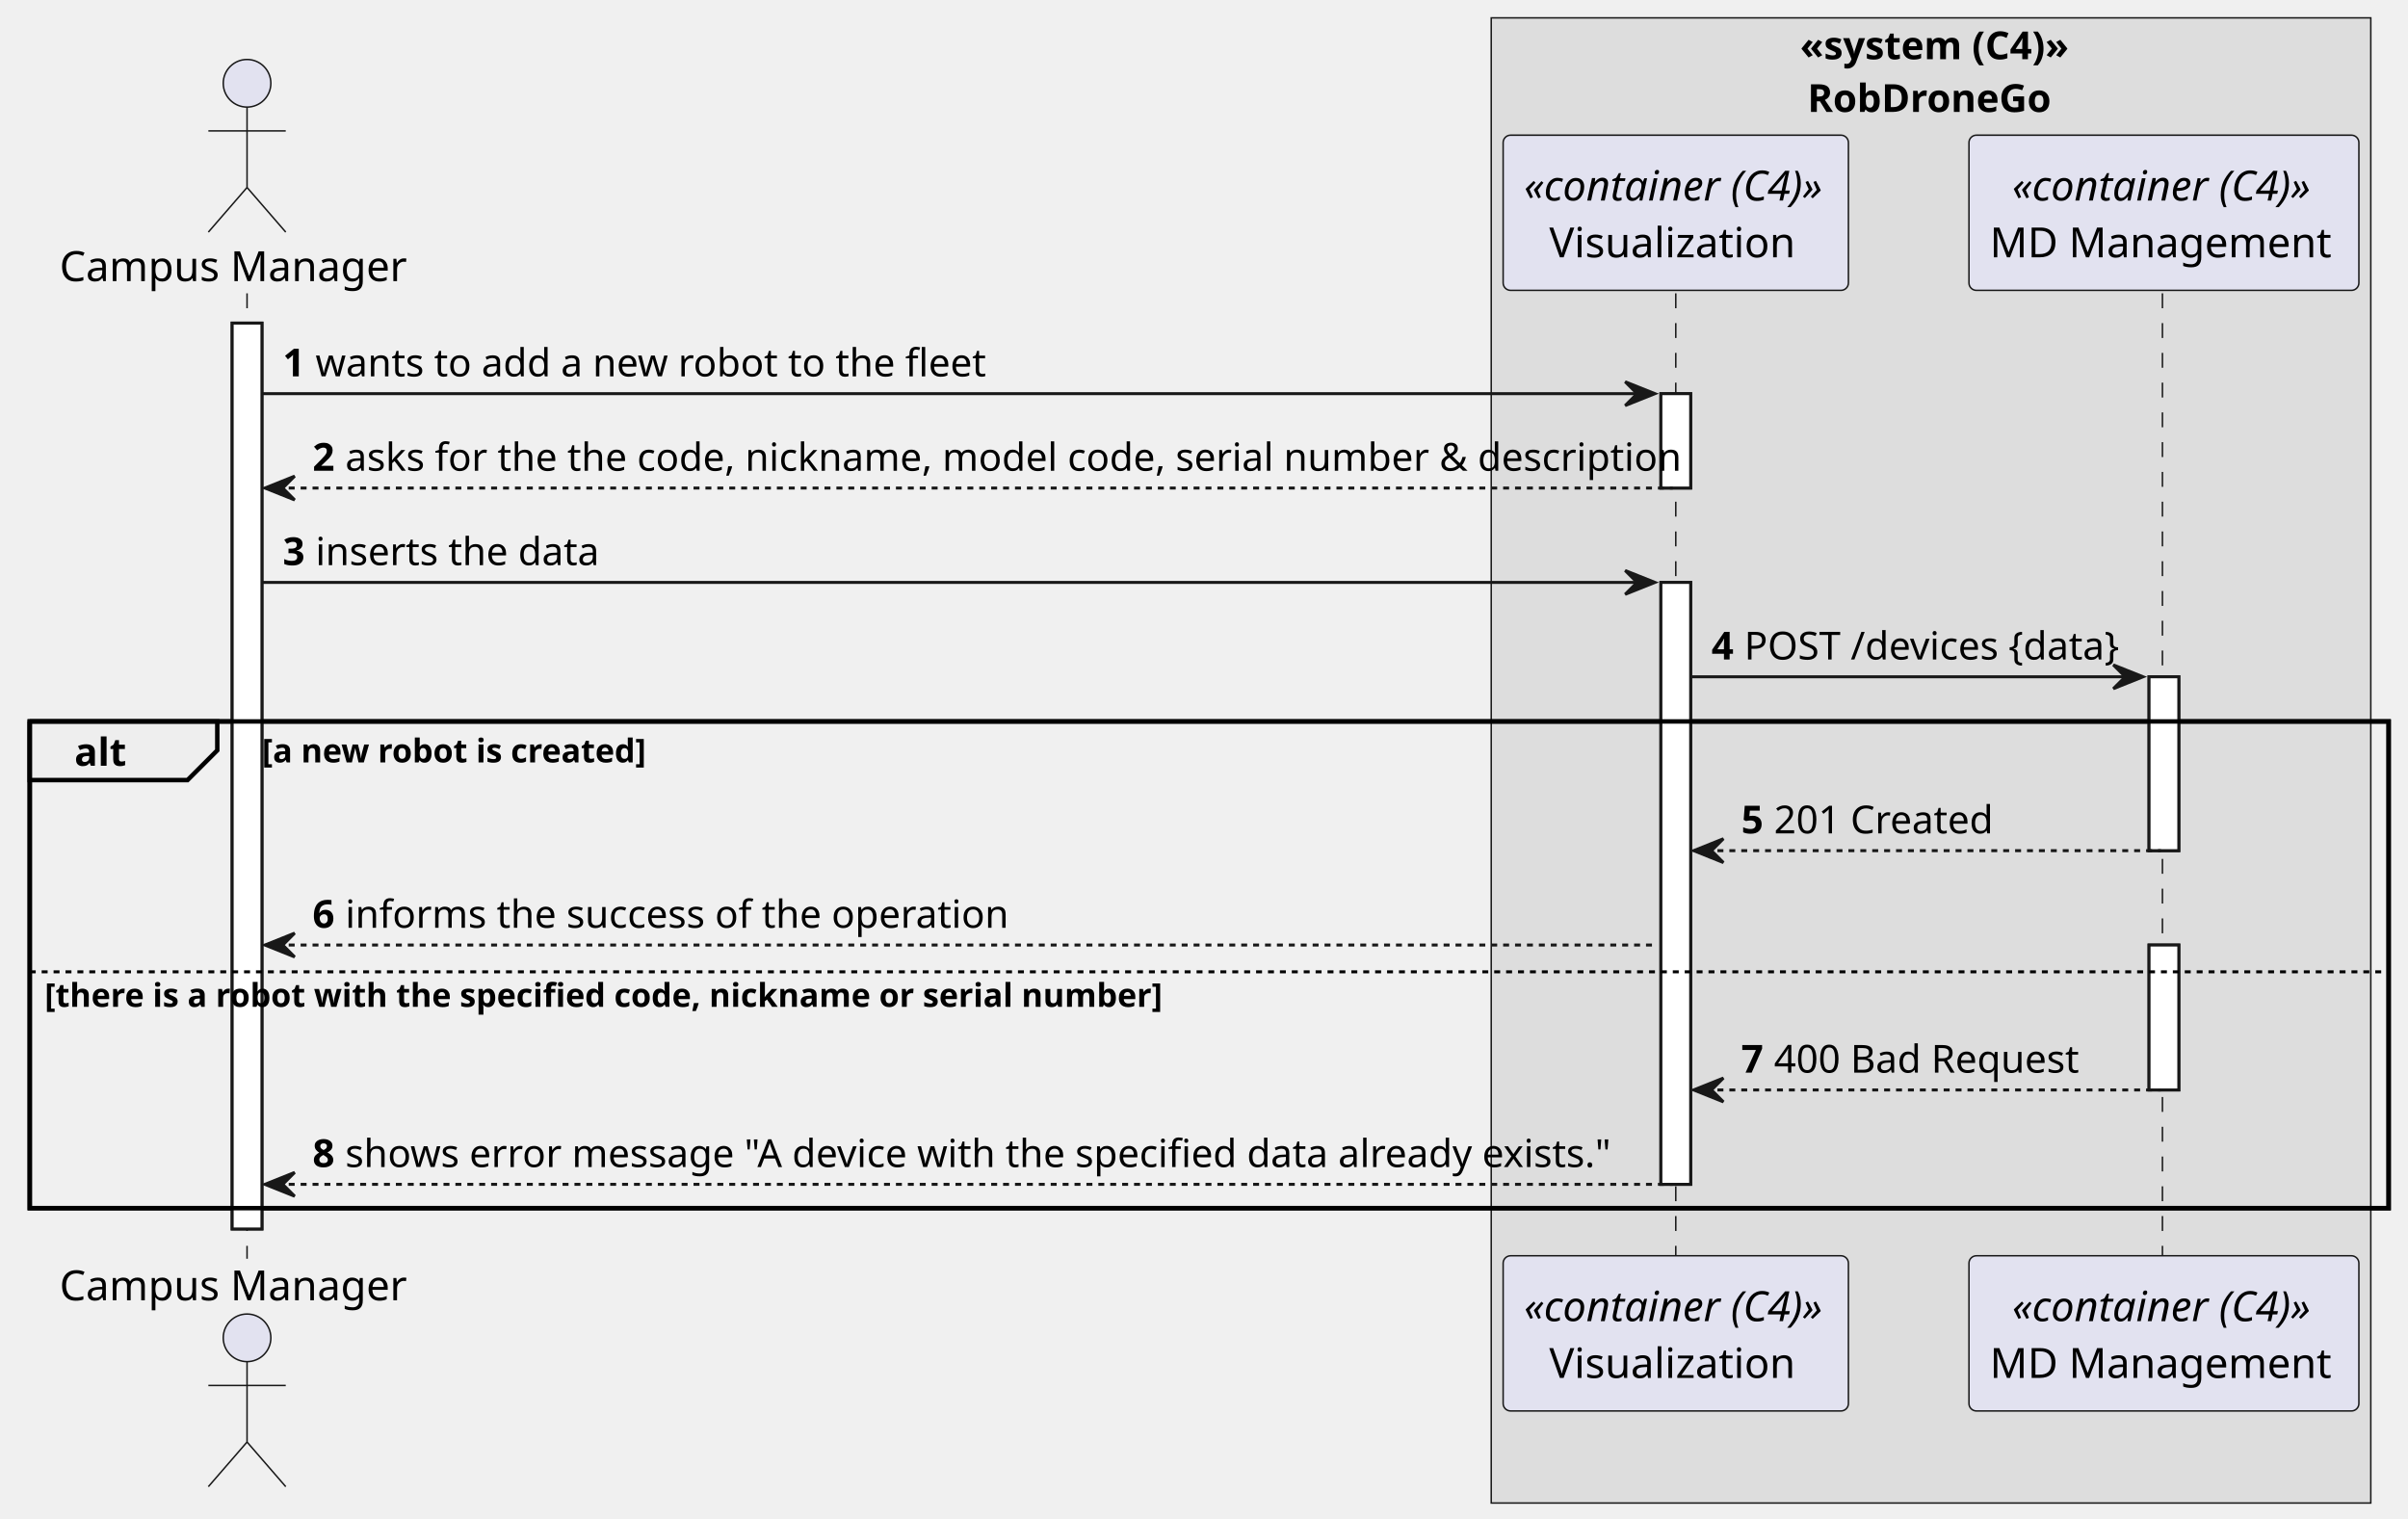
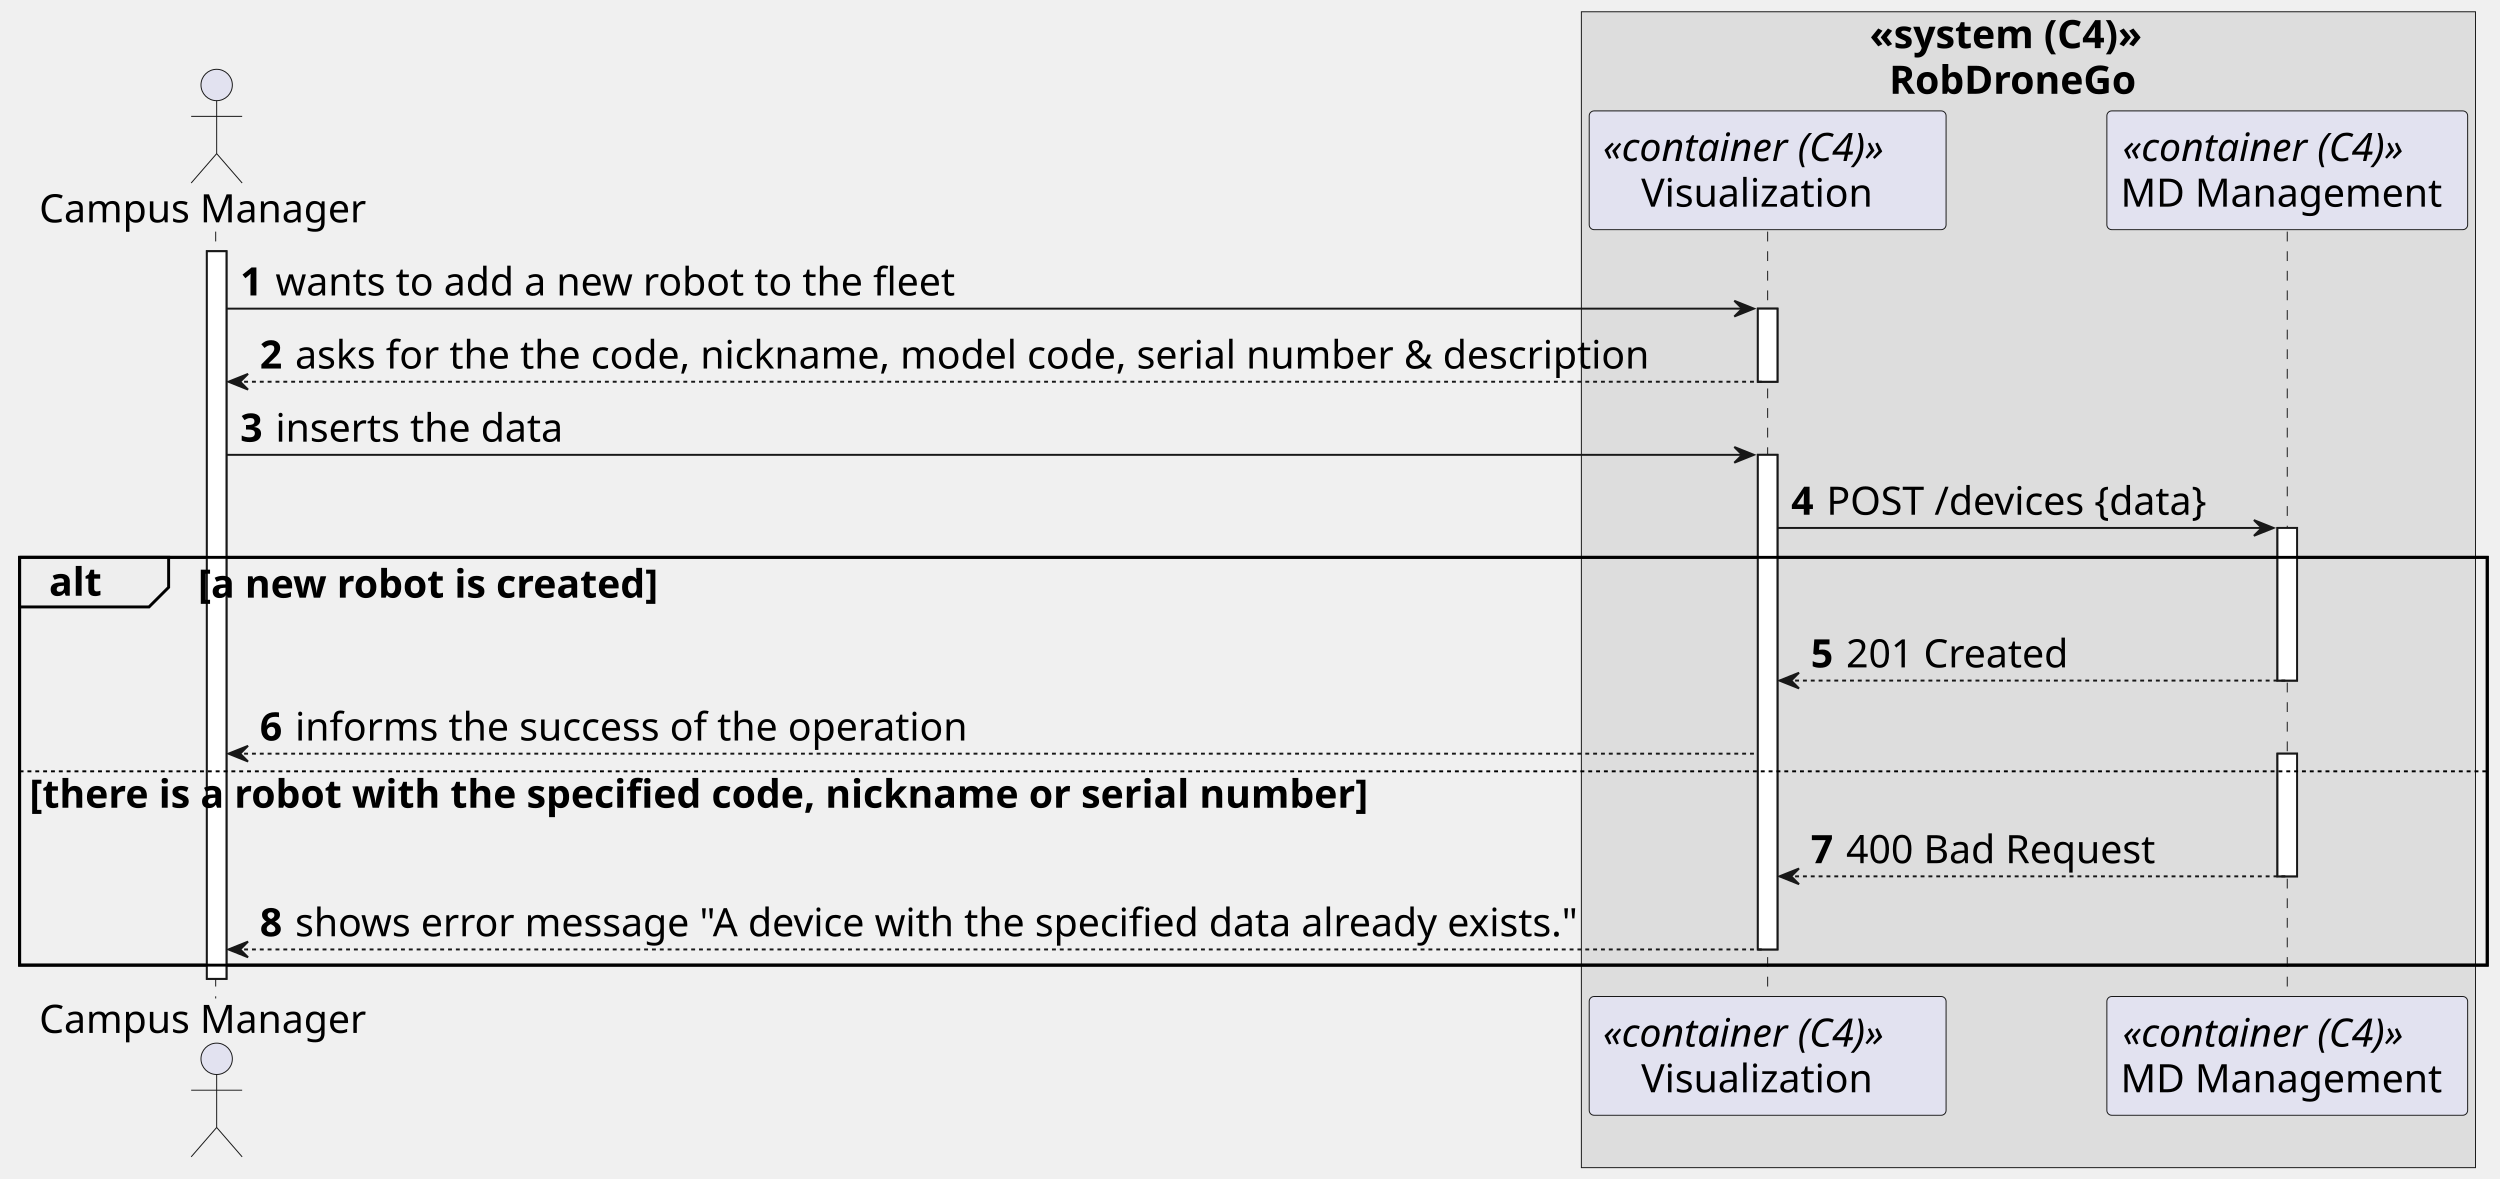
- <svg xmlns="http://www.w3.org/2000/svg" contentStyleType="text/css" height="510px" preserveAspectRatio="none" style="width:809px;height:510px;background:#FFFFFF;" version="1.1" viewBox="0 0 809 510" width="809px" zoomAndPan="magnify">
+ <svg xmlns="http://www.w3.org/2000/svg" contentStyleType="text/css" height="601px" preserveAspectRatio="none" style="width:1275px;height:601px;background:#FFFFFF;" version="1.1" viewBox="0 0 1275 601" width="1275px" zoomAndPan="magnify">
  <defs />
  <g>
-     <rect fill="#DDDDDD" height="498.952" style="stroke:#181818;stroke-width:0.5;" width="295.5" x="501" y="6" />
-     <text fill="#000000" font-family="sans-serif" font-size="13" font-weight="bold" lengthAdjust="spacing" textLength="88" x="604.75" y="19.897">«system (C4)»</text>
-     <text fill="#000000" font-family="sans-serif" font-size="13" font-weight="bold" lengthAdjust="spacing" textLength="83" x="607.25" y="37.603">RobDroneGo</text>
-     <rect fill="#FFFFFF" height="304.336" style="stroke:#181818;stroke-width:1.0;" width="10" x="78" y="108.548" />
-     <rect fill="#FFFFFF" height="31.706" style="stroke:#181818;stroke-width:1.0;" width="10" x="558" y="132.254" />
-     <rect fill="#FFFFFF" height="202.218" style="stroke:#181818;stroke-width:1.0;" width="10" x="558" y="195.666" />
-     <rect fill="#FFFFFF" height="58.412" style="stroke:#181818;stroke-width:1.0;" width="10" x="722" y="227.372" />
-     <rect fill="#FFFFFF" height="48.688" style="stroke:#181818;stroke-width:1.0;" width="10" x="722" y="317.49" />
-     <rect fill="none" height="163.512" style="stroke:#000000;stroke-width:1.5;" width="792.5" x="10" y="242.372" />
-     <line style="stroke:#181818;stroke-width:0.5;stroke-dasharray:5.0,5.0;" x1="83" x2="83" y1="98.548" y2="422.884" />
-     <line style="stroke:#181818;stroke-width:0.5;stroke-dasharray:5.0,5.0;" x1="563" x2="563" y1="98.548" y2="422.884" />
-     <line style="stroke:#181818;stroke-width:0.5;stroke-dasharray:5.0,5.0;" x1="726.5" x2="726.5" y1="98.548" y2="422.884" />
-     <text fill="#000000" font-family="sans-serif" font-size="14" lengthAdjust="spacing" textLength="120" x="20" y="94.446">Campus Manager</text>
-     <ellipse cx="83" cy="27.98" fill="#E2E2F0" rx="8" ry="8" style="stroke:#181818;stroke-width:0.5;" />
-     <path d="M83,35.98 L83,62.98 M70,43.98 L96,43.98 M83,62.98 L70,77.98 M83,62.98 L96,77.98 " fill="none" style="stroke:#181818;stroke-width:0.5;" />
-     <text fill="#000000" font-family="sans-serif" font-size="14" lengthAdjust="spacing" textLength="120" x="20" y="436.85">Campus Manager</text>
-     <ellipse cx="83" cy="449.452" fill="#E2E2F0" rx="8" ry="8" style="stroke:#181818;stroke-width:0.5;" />
-     <path d="M83,457.452 L83,484.452 M70,465.452 L96,465.452 M83,484.452 L70,499.452 M83,484.452 L96,499.452 " fill="none" style="stroke:#181818;stroke-width:0.5;" />
-     <rect fill="#E2E2F0" height="52.136" rx="2.5" ry="2.5" style="stroke:#181818;stroke-width:0.5;" width="116" x="505" y="45.412" />
-     <text fill="#000000" font-family="sans-serif" font-size="14" font-style="italic" lengthAdjust="spacing" textLength="102" x="512" y="67.378">«container (C4)»</text>
-     <text fill="#000000" font-family="sans-serif" font-size="14" lengthAdjust="spacing" textLength="85" x="520.5" y="86.446">Visualization</text>
-     <rect fill="#E2E2F0" height="52.136" rx="2.5" ry="2.5" style="stroke:#181818;stroke-width:0.5;" width="116" x="505" y="421.884" />
-     <text fill="#000000" font-family="sans-serif" font-size="14" font-style="italic" lengthAdjust="spacing" textLength="102" x="512" y="443.85">«container (C4)»</text>
-     <text fill="#000000" font-family="sans-serif" font-size="14" lengthAdjust="spacing" textLength="85" x="520.5" y="462.918">Visualization</text>
-     <rect fill="#E2E2F0" height="52.136" rx="2.5" ry="2.5" style="stroke:#181818;stroke-width:0.5;" width="131" x="661.5" y="45.412" />
-     <text fill="#000000" font-family="sans-serif" font-size="14" font-style="italic" lengthAdjust="spacing" textLength="102" x="676" y="67.378">«container (C4)»</text>
-     <text fill="#000000" font-family="sans-serif" font-size="14" lengthAdjust="spacing" textLength="117" x="668.5" y="86.446">MD Management</text>
-     <rect fill="#E2E2F0" height="52.136" rx="2.5" ry="2.5" style="stroke:#181818;stroke-width:0.5;" width="131" x="661.5" y="421.884" />
-     <text fill="#000000" font-family="sans-serif" font-size="14" font-style="italic" lengthAdjust="spacing" textLength="102" x="676" y="443.85">«container (C4)»</text>
-     <text fill="#000000" font-family="sans-serif" font-size="14" lengthAdjust="spacing" textLength="117" x="668.5" y="462.918">MD Management</text>
-     <rect fill="#FFFFFF" height="304.336" style="stroke:#181818;stroke-width:1.0;" width="10" x="78" y="108.548" />
-     <rect fill="#FFFFFF" height="31.706" style="stroke:#181818;stroke-width:1.0;" width="10" x="558" y="132.254" />
-     <rect fill="#FFFFFF" height="202.218" style="stroke:#181818;stroke-width:1.0;" width="10" x="558" y="195.666" />
-     <rect fill="#FFFFFF" height="58.412" style="stroke:#181818;stroke-width:1.0;" width="10" x="722" y="227.372" />
-     <rect fill="#FFFFFF" height="48.688" style="stroke:#181818;stroke-width:1.0;" width="10" x="722" y="317.49" />
-     <polygon fill="#181818" points="546,128.254,556,132.254,546,136.254,550,132.254" style="stroke:#181818;stroke-width:1.0;" />
-     <line style="stroke:#181818;stroke-width:1.0;" x1="88" x2="552" y1="132.254" y2="132.254" />
-     <text fill="#000000" font-family="sans-serif" font-size="13" font-weight="bold" lengthAdjust="spacing" textLength="7" x="95" y="126.445">1</text>
-     <text fill="#000000" font-family="sans-serif" font-size="13" lengthAdjust="spacing" textLength="221" x="106" y="126.445">wants to add a new robot to the fleet</text>
-     <polygon fill="#181818" points="99,159.96,89,163.96,99,167.96,95,163.96" style="stroke:#181818;stroke-width:1.0;" />
-     <line style="stroke:#181818;stroke-width:1.0;stroke-dasharray:2.0,2.0;" x1="93" x2="562" y1="163.96" y2="163.96" />
-     <text fill="#000000" font-family="sans-serif" font-size="13" font-weight="bold" lengthAdjust="spacing" textLength="7" x="105" y="158.151">2</text>
-     <text fill="#000000" font-family="sans-serif" font-size="13" lengthAdjust="spacing" textLength="435" x="116" y="158.151">asks for the the code, nickname, model code, serial number &amp; description</text>
-     <polygon fill="#181818" points="546,191.666,556,195.666,546,199.666,550,195.666" style="stroke:#181818;stroke-width:1.0;" />
-     <line style="stroke:#181818;stroke-width:1.0;" x1="88" x2="552" y1="195.666" y2="195.666" />
-     <text fill="#000000" font-family="sans-serif" font-size="13" font-weight="bold" lengthAdjust="spacing" textLength="7" x="95" y="189.857">3</text>
-     <text fill="#000000" font-family="sans-serif" font-size="13" lengthAdjust="spacing" textLength="93" x="106" y="189.857">inserts the data</text>
-     <polygon fill="#181818" points="710,223.372,720,227.372,710,231.372,714,227.372" style="stroke:#181818;stroke-width:1.0;" />
-     <line style="stroke:#181818;stroke-width:1.0;" x1="568" x2="716" y1="227.372" y2="227.372" />
-     <text fill="#000000" font-family="sans-serif" font-size="13" font-weight="bold" lengthAdjust="spacing" textLength="7" x="575" y="221.563">4</text>
-     <text fill="#000000" font-family="sans-serif" font-size="13" lengthAdjust="spacing" textLength="124" x="586" y="221.563">POST /devices {data}</text>
-     <path d="M10,242.372 L73,242.372 L73,252.078 L63,262.078 L10,262.078 L10,242.372 " fill="#EEEEEE" style="stroke:#000000;stroke-width:1.5;" />
-     <rect fill="none" height="163.512" style="stroke:#000000;stroke-width:1.5;" width="792.5" x="10" y="242.372" />
-     <text fill="#000000" font-family="sans-serif" font-size="13" font-weight="bold" lengthAdjust="spacing" textLength="18" x="25" y="257.269">alt</text>
-     <text fill="#000000" font-family="sans-serif" font-size="11" font-weight="bold" lengthAdjust="spacing" textLength="133" x="88" y="256.131">[a new robot is created]</text>
-     <polygon fill="#181818" points="579,281.784,569,285.784,579,289.784,575,285.784" style="stroke:#181818;stroke-width:1.0;" />
-     <line style="stroke:#181818;stroke-width:1.0;stroke-dasharray:2.0,2.0;" x1="573" x2="726" y1="285.784" y2="285.784" />
-     <text fill="#000000" font-family="sans-serif" font-size="13" font-weight="bold" lengthAdjust="spacing" textLength="7" x="585" y="279.975">5</text>
-     <text fill="#000000" font-family="sans-serif" font-size="13" lengthAdjust="spacing" textLength="71" x="596" y="279.975">201 Created</text>
-     <polygon fill="#181818" points="99,313.49,89,317.49,99,321.49,95,317.49" style="stroke:#181818;stroke-width:1.0;" />
-     <line style="stroke:#181818;stroke-width:1.0;stroke-dasharray:2.0,2.0;" x1="93" x2="557" y1="317.49" y2="317.49" />
-     <text fill="#000000" font-family="sans-serif" font-size="13" font-weight="bold" lengthAdjust="spacing" textLength="7" x="105" y="311.681">6</text>
-     <text fill="#000000" font-family="sans-serif" font-size="13" lengthAdjust="spacing" textLength="217" x="116" y="311.681">informs the success of the operation</text>
-     <line style="stroke:#000000;stroke-width:1.0;stroke-dasharray:2.0,2.0;" x1="10" x2="802.5" y1="326.49" y2="326.49" />
-     <text fill="#000000" font-family="sans-serif" font-size="11" font-weight="bold" lengthAdjust="spacing" textLength="381" x="15" y="338.249">[there is a robot with the specified code, nickname or serial number]</text>
-     <polygon fill="#181818" points="579,362.178,569,366.178,579,370.178,575,366.178" style="stroke:#181818;stroke-width:1.0;" />
-     <line style="stroke:#181818;stroke-width:1.0;stroke-dasharray:2.0,2.0;" x1="573" x2="726" y1="366.178" y2="366.178" />
-     <text fill="#000000" font-family="sans-serif" font-size="13" font-weight="bold" lengthAdjust="spacing" textLength="7" x="585" y="360.369">7</text>
-     <text fill="#000000" font-family="sans-serif" font-size="13" lengthAdjust="spacing" textLength="99" x="596" y="360.369">400 Bad Request</text>
-     <polygon fill="#181818" points="99,393.884,89,397.884,99,401.884,95,397.884" style="stroke:#181818;stroke-width:1.0;" />
-     <line style="stroke:#181818;stroke-width:1.0;stroke-dasharray:2.0,2.0;" x1="93" x2="562" y1="397.884" y2="397.884" />
-     <text fill="#000000" font-family="sans-serif" font-size="13" font-weight="bold" lengthAdjust="spacing" textLength="7" x="105" y="392.075">8</text>
-     <text fill="#000000" font-family="sans-serif" font-size="13" lengthAdjust="spacing" textLength="413" x="116" y="392.075">shows error message "A device with the specified data already exists."</text>
+     <rect fill="#DDDDDD" height="589.5" style="stroke:#181818;stroke-width:0.5;" width="456" x="806.5" y="6" />
+     <text fill="#000000" font-family="sans-serif" font-size="20" font-weight="bold" lengthAdjust="spacing" textLength="162" x="953.5" y="24.564">«system (C4)»</text>
+     <text fill="#000000" font-family="sans-serif" font-size="20" font-weight="bold" lengthAdjust="spacing" textLength="142" x="963.5" y="47.846">RobDroneGo</text>
+     <rect fill="#FFFFFF" height="371.094" style="stroke:#181818;stroke-width:1.0;" width="10" x="105.5" y="128.125" />
+     <rect fill="#FFFFFF" height="37.281" style="stroke:#181818;stroke-width:1.0;" width="10" x="896.5" y="157.406" />
+     <rect fill="#FFFFFF" height="252.25" style="stroke:#181818;stroke-width:1.0;" width="10" x="896.5" y="231.969" />
+     <rect fill="#FFFFFF" height="77.844" style="stroke:#181818;stroke-width:1.0;" width="10" x="1161.5" y="269.25" />
+     <rect fill="#FFFFFF" height="62.562" style="stroke:#181818;stroke-width:1.0;" width="10" x="1161.5" y="384.375" />
+     <rect fill="none" height="207.969" style="stroke:#000000;stroke-width:1.5;" width="1258.5" x="10" y="284.25" />
+     <line style="stroke:#181818;stroke-width:0.5;stroke-dasharray:5.0,5.0;" x1="110" x2="110" y1="118.125" y2="509.219" />
+     <line style="stroke:#181818;stroke-width:0.5;stroke-dasharray:5.0,5.0;" x1="901.5" x2="901.5" y1="118.125" y2="509.219" />
+     <line style="stroke:#181818;stroke-width:0.5;stroke-dasharray:5.0,5.0;" x1="1166.5" x2="1166.5" y1="118.125" y2="509.219" />
+     <text fill="#000000" font-family="sans-serif" font-size="20" lengthAdjust="spacing" textLength="175" x="20" y="113.408">Campus Manager</text>
+     <ellipse cx="110.5" cy="43.344" fill="#E2E2F0" rx="8" ry="8" style="stroke:#181818;stroke-width:0.5;" />
+     <path d="M110.5,51.344 L110.5,78.344 M97.5,59.344 L123.5,59.344 M110.5,78.344 L97.5,93.344 M110.5,78.344 L123.5,93.344 " fill="none" style="stroke:#181818;stroke-width:0.5;" />
+     <text fill="#000000" font-family="sans-serif" font-size="20" lengthAdjust="spacing" textLength="175" x="20" y="526.783">Campus Manager</text>
+     <ellipse cx="110.5" cy="540" fill="#E2E2F0" rx="8" ry="8" style="stroke:#181818;stroke-width:0.5;" />
+     <path d="M110.5,548 L110.5,575 M97.5,556 L123.5,556 M110.5,575 L97.5,590 M110.5,575 L123.5,590 " fill="none" style="stroke:#181818;stroke-width:0.5;" />
+     <rect fill="#E2E2F0" height="60.562" rx="2.5" ry="2.5" style="stroke:#181818;stroke-width:0.5;" width="182" x="810.5" y="56.562" />
+     <text fill="#000000" font-family="sans-serif" font-size="20" font-style="italic" lengthAdjust="spacing" textLength="168" x="817.5" y="82.127">«container (C4)»</text>
+     <text fill="#000000" font-family="sans-serif" font-size="20" lengthAdjust="spacing" textLength="129" x="837" y="105.408">Visualization</text>
+     <rect fill="#E2E2F0" height="60.562" rx="2.5" ry="2.5" style="stroke:#181818;stroke-width:0.5;" width="182" x="810.5" y="508.219" />
+     <text fill="#000000" font-family="sans-serif" font-size="20" font-style="italic" lengthAdjust="spacing" textLength="168" x="817.5" y="533.783">«container (C4)»</text>
+     <text fill="#000000" font-family="sans-serif" font-size="20" lengthAdjust="spacing" textLength="129" x="837" y="557.064">Visualization</text>
+     <rect fill="#E2E2F0" height="60.562" rx="2.5" ry="2.5" style="stroke:#181818;stroke-width:0.5;" width="184" x="1074.5" y="56.562" />
+     <text fill="#000000" font-family="sans-serif" font-size="20" font-style="italic" lengthAdjust="spacing" textLength="168" x="1082.5" y="82.127">«container (C4)»</text>
+     <text fill="#000000" font-family="sans-serif" font-size="20" lengthAdjust="spacing" textLength="170" x="1081.5" y="105.408">MD Management</text>
+     <rect fill="#E2E2F0" height="60.562" rx="2.5" ry="2.5" style="stroke:#181818;stroke-width:0.5;" width="184" x="1074.5" y="508.219" />
+     <text fill="#000000" font-family="sans-serif" font-size="20" font-style="italic" lengthAdjust="spacing" textLength="168" x="1082.5" y="533.783">«container (C4)»</text>
+     <text fill="#000000" font-family="sans-serif" font-size="20" lengthAdjust="spacing" textLength="170" x="1081.5" y="557.064">MD Management</text>
+     <rect fill="#FFFFFF" height="371.094" style="stroke:#181818;stroke-width:1.0;" width="10" x="105.5" y="128.125" />
+     <rect fill="#FFFFFF" height="37.281" style="stroke:#181818;stroke-width:1.0;" width="10" x="896.5" y="157.406" />
+     <rect fill="#FFFFFF" height="252.25" style="stroke:#181818;stroke-width:1.0;" width="10" x="896.5" y="231.969" />
+     <rect fill="#FFFFFF" height="77.844" style="stroke:#181818;stroke-width:1.0;" width="10" x="1161.5" y="269.25" />
+     <rect fill="#FFFFFF" height="62.562" style="stroke:#181818;stroke-width:1.0;" width="10" x="1161.5" y="384.375" />
+     <polygon fill="#181818" points="884.5,153.406,894.5,157.406,884.5,161.406,888.5,157.406" style="stroke:#181818;stroke-width:1.0;" />
+     <line style="stroke:#181818;stroke-width:1.0;" x1="115.5" x2="890.5" y1="157.406" y2="157.406" />
+     <text fill="#000000" font-family="sans-serif" font-size="20" font-weight="bold" lengthAdjust="spacing" textLength="14" x="122.5" y="150.69">1</text>
+     <text fill="#000000" font-family="sans-serif" font-size="20" lengthAdjust="spacing" textLength="371" x="140.5" y="150.69">wants to add a new robot to the fleet</text>
+     <polygon fill="#181818" points="126.5,190.688,116.5,194.688,126.5,198.688,122.5,194.688" style="stroke:#181818;stroke-width:1.0;" />
+     <line style="stroke:#181818;stroke-width:1.0;stroke-dasharray:2.0,2.0;" x1="120.5" x2="900.5" y1="194.688" y2="194.688" />
+     <text fill="#000000" font-family="sans-serif" font-size="20" font-weight="bold" lengthAdjust="spacing" textLength="14" x="132.5" y="187.971">2</text>
+     <text fill="#000000" font-family="sans-serif" font-size="20" lengthAdjust="spacing" textLength="739" x="150.5" y="187.971">asks for the the code, nickname, model code, serial number &amp; description</text>
+     <polygon fill="#181818" points="884.5,227.969,894.5,231.969,884.5,235.969,888.5,231.969" style="stroke:#181818;stroke-width:1.0;" />
+     <line style="stroke:#181818;stroke-width:1.0;" x1="115.5" x2="890.5" y1="231.969" y2="231.969" />
+     <text fill="#000000" font-family="sans-serif" font-size="20" font-weight="bold" lengthAdjust="spacing" textLength="14" x="122.5" y="225.252">3</text>
+     <text fill="#000000" font-family="sans-serif" font-size="20" lengthAdjust="spacing" textLength="157" x="140.5" y="225.252">inserts the data</text>
+     <polygon fill="#181818" points="1149.5,265.25,1159.5,269.25,1149.5,273.25,1153.5,269.25" style="stroke:#181818;stroke-width:1.0;" />
+     <line style="stroke:#181818;stroke-width:1.0;" x1="906.5" x2="1155.5" y1="269.25" y2="269.25" />
+     <text fill="#000000" font-family="sans-serif" font-size="20" font-weight="bold" lengthAdjust="spacing" textLength="14" x="913.5" y="262.533">4</text>
+     <text fill="#000000" font-family="sans-serif" font-size="20" lengthAdjust="spacing" textLength="218" x="931.5" y="262.533">POST /devices {data}</text>
+     <path d="M10,284.25 L86,284.25 L86,299.531 L76,309.531 L10,309.531 L10,284.25 " fill="#EEEEEE" style="stroke:#000000;stroke-width:1.5;" />
+     <rect fill="none" height="207.969" style="stroke:#000000;stroke-width:1.5;" width="1258.5" x="10" y="284.25" />
+     <text fill="#000000" font-family="sans-serif" font-size="20" font-weight="bold" lengthAdjust="spacing" textLength="31" x="25" y="303.815">alt</text>
+     <text fill="#000000" font-family="sans-serif" font-size="20" font-weight="bold" lengthAdjust="spacing" textLength="275" x="101" y="304.815">[a new robot is created]</text>
+     <polygon fill="#181818" points="917.5,343.094,907.5,347.094,917.5,351.094,913.5,347.094" style="stroke:#181818;stroke-width:1.0;" />
+     <line style="stroke:#181818;stroke-width:1.0;stroke-dasharray:2.0,2.0;" x1="911.5" x2="1165.5" y1="347.094" y2="347.094" />
+     <text fill="#000000" font-family="sans-serif" font-size="20" font-weight="bold" lengthAdjust="spacing" textLength="14" x="923.5" y="340.377">5</text>
+     <text fill="#000000" font-family="sans-serif" font-size="20" lengthAdjust="spacing" textLength="124" x="941.5" y="340.377">201 Created</text>
+     <polygon fill="#181818" points="126.5,380.375,116.5,384.375,126.5,388.375,122.5,384.375" style="stroke:#181818;stroke-width:1.0;" />
+     <line style="stroke:#181818;stroke-width:1.0;stroke-dasharray:2.0,2.0;" x1="120.5" x2="895.5" y1="384.375" y2="384.375" />
+     <text fill="#000000" font-family="sans-serif" font-size="20" font-weight="bold" lengthAdjust="spacing" textLength="14" x="132.5" y="377.658">6</text>
+     <text fill="#000000" font-family="sans-serif" font-size="20" lengthAdjust="spacing" textLength="364" x="150.5" y="377.658">informs the success of the operation</text>
+     <line style="stroke:#000000;stroke-width:1.0;stroke-dasharray:2.0,2.0;" x1="10" x2="1268.5" y1="393.375" y2="393.375" />
+     <text fill="#000000" font-family="sans-serif" font-size="20" font-weight="bold" lengthAdjust="spacing" textLength="788" x="15" y="411.94">[there is a robot with the specified code, nickname or serial number]</text>
+     <polygon fill="#181818" points="917.5,442.938,907.5,446.938,917.5,450.938,913.5,446.938" style="stroke:#181818;stroke-width:1.0;" />
+     <line style="stroke:#181818;stroke-width:1.0;stroke-dasharray:2.0,2.0;" x1="911.5" x2="1165.5" y1="446.938" y2="446.938" />
+     <text fill="#000000" font-family="sans-serif" font-size="20" font-weight="bold" lengthAdjust="spacing" textLength="14" x="923.5" y="440.221">7</text>
+     <text fill="#000000" font-family="sans-serif" font-size="20" lengthAdjust="spacing" textLength="172" x="941.5" y="440.221">400 Bad Request</text>
+     <polygon fill="#181818" points="126.5,480.219,116.5,484.219,126.5,488.219,122.5,484.219" style="stroke:#181818;stroke-width:1.0;" />
+     <line style="stroke:#181818;stroke-width:1.0;stroke-dasharray:2.0,2.0;" x1="120.5" x2="900.5" y1="484.219" y2="484.219" />
+     <text fill="#000000" font-family="sans-serif" font-size="20" font-weight="bold" lengthAdjust="spacing" textLength="14" x="132.5" y="477.502">8</text>
+     <text fill="#000000" font-family="sans-serif" font-size="20" lengthAdjust="spacing" textLength="707" x="150.5" y="477.502">shows error message "A device with the specified data already exists."</text>
  </g>
</svg>
